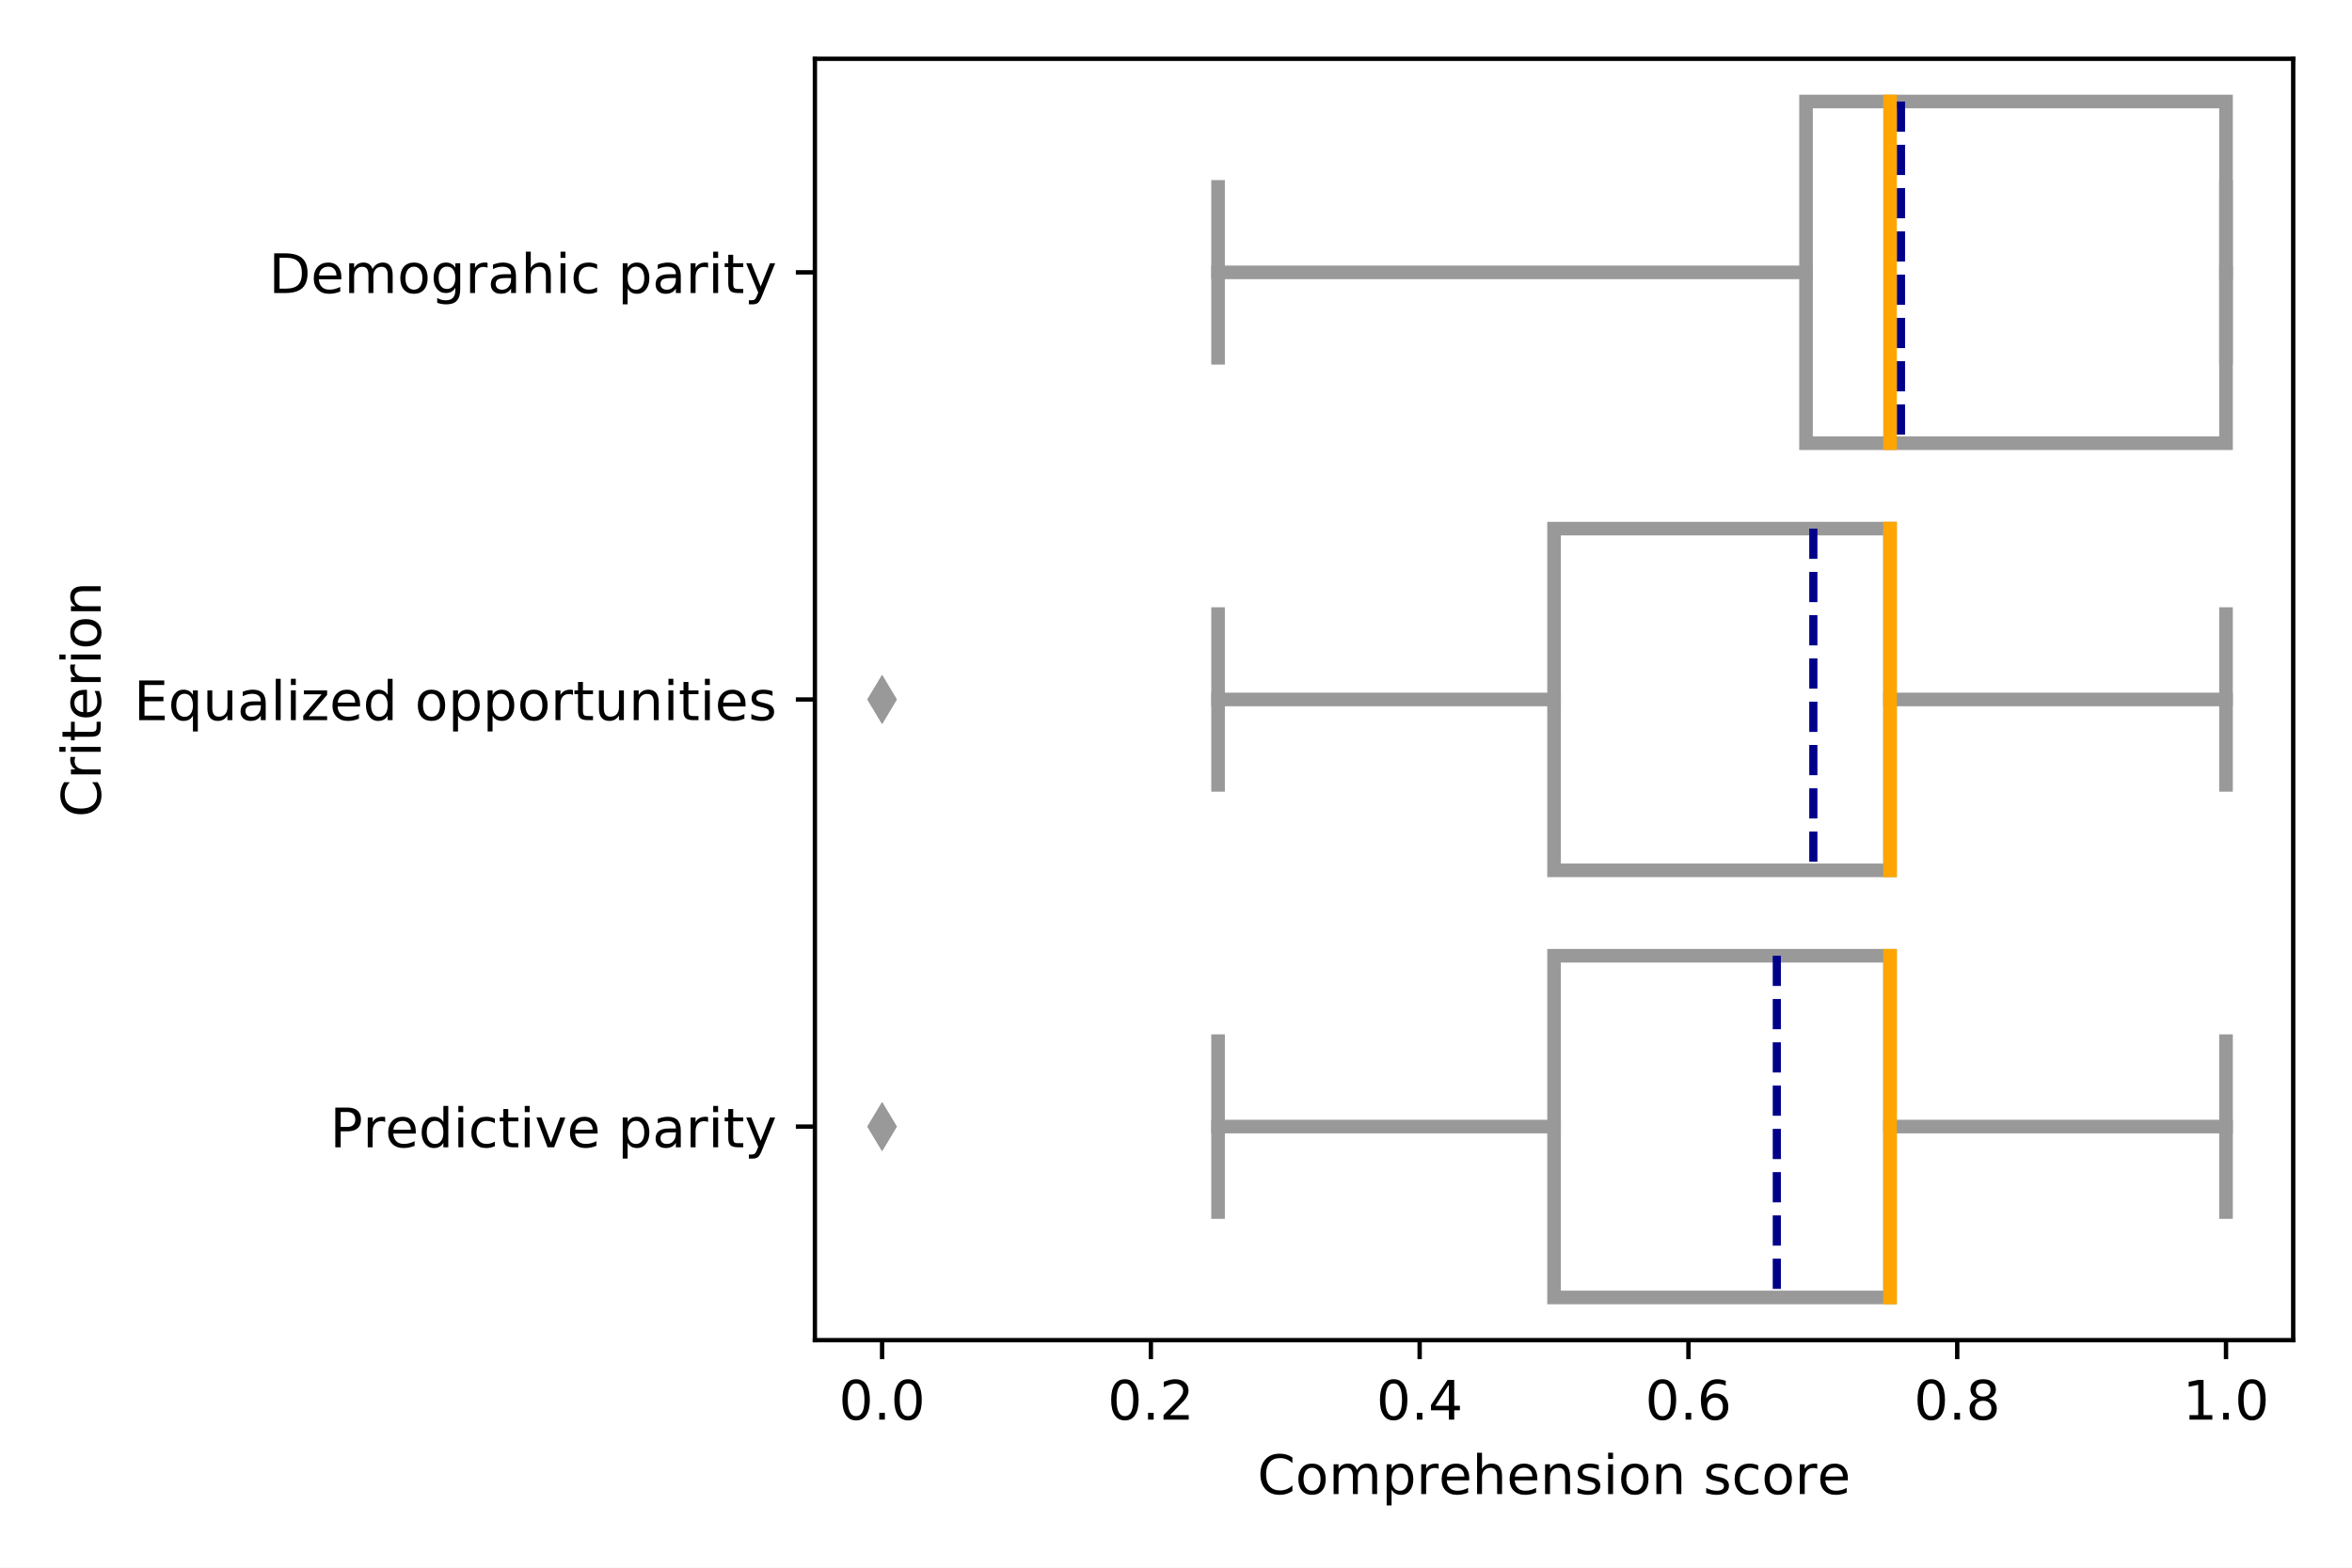
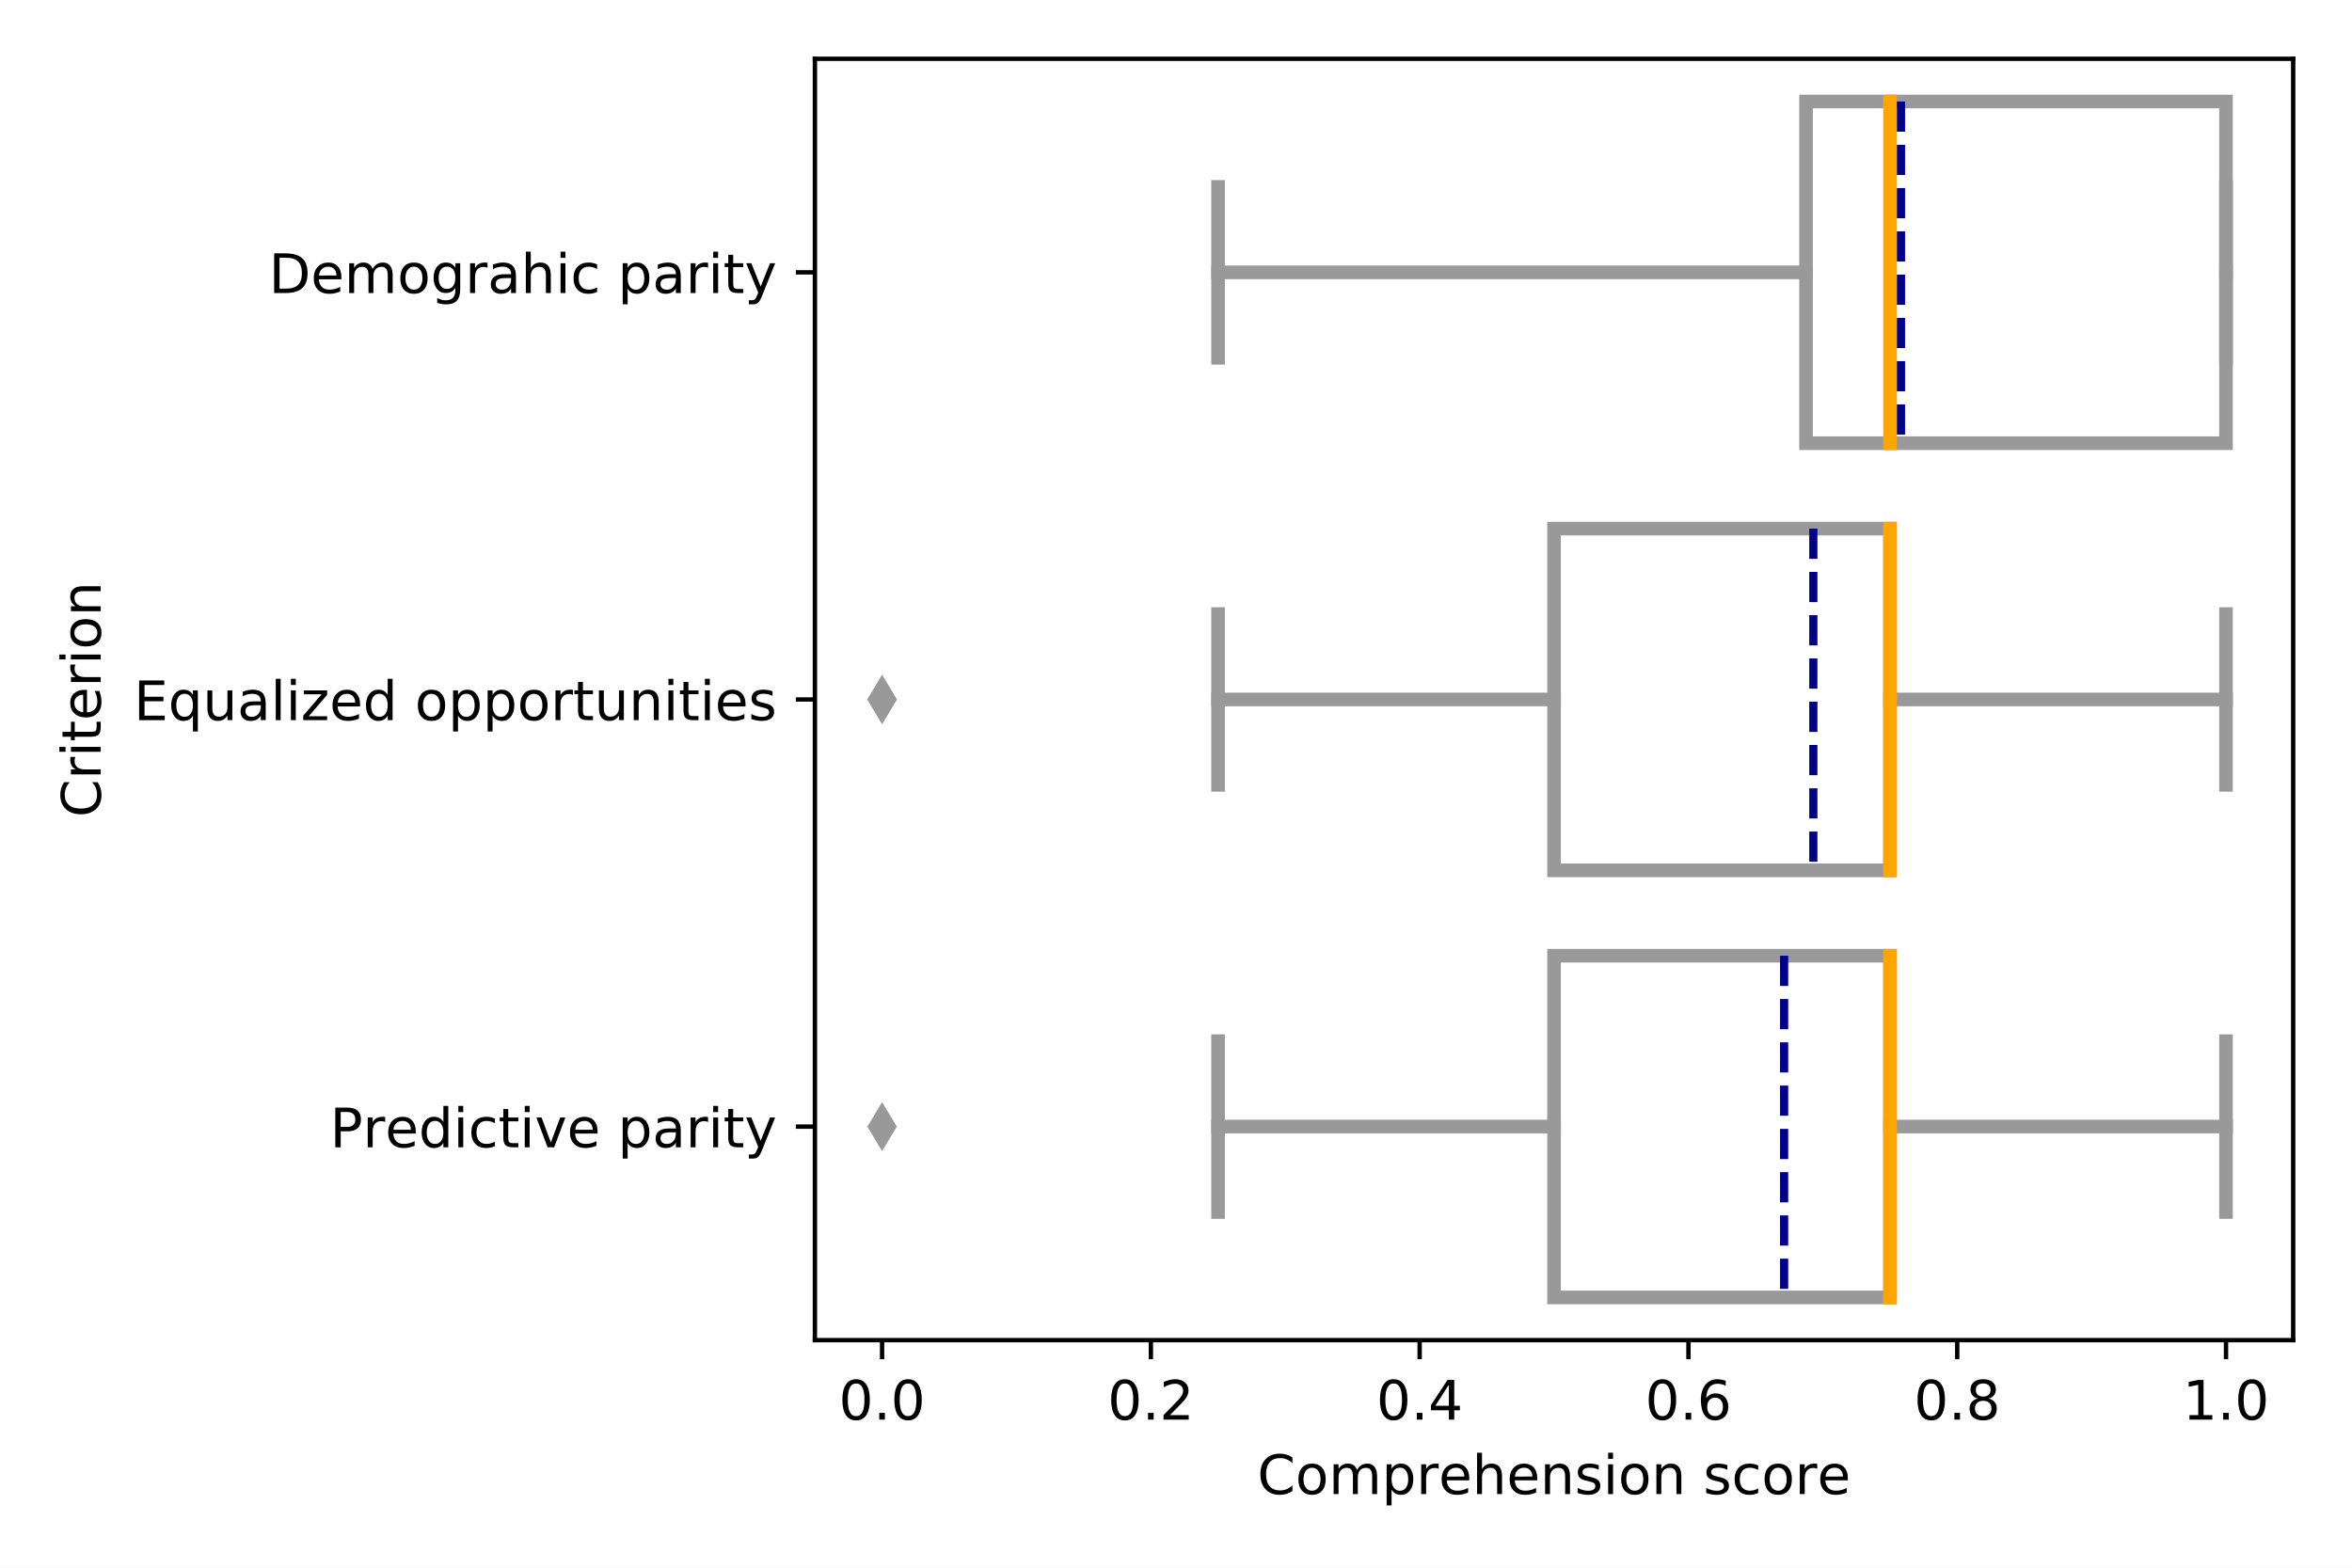
<svg xmlns="http://www.w3.org/2000/svg" xmlns:xlink="http://www.w3.org/1999/xlink" height="288pt" version="1.1" viewBox="0 0 432 288" width="432pt">
  <defs>
    <style type="text/css">
*{stroke-linecap:butt;stroke-linejoin:round;}
  </style>
  </defs>
  <g id="figure_1">
    <g id="patch_1">
      <path d="M 0 288  L 432 288  L 432 0  L 0 0  z " style="fill:#ffffff;" />
    </g>
    <g id="axes_1">
      <g id="patch_2">
        <path d="M 149.675 246.2  L 421.2 246.2  L 421.2 10.8  L 149.675 10.8  z " style="fill:#ffffff;" />
      </g>
      <g id="patch_3">
-         <path clip-path="url(#p108997ab11)" d="M 331.72 18.647  L 331.72 81.42  L 408.858 81.42  L 408.858 18.647  L 331.72 18.647  z " style="fill:#ffffff;stroke:#999999;stroke-linejoin:miter;stroke-width:2.5;" />
+         <path clip-path="url(#p9b11315508)" d="M 331.72 18.647  L 331.72 81.42  L 408.858 81.42  L 408.858 18.647  L 331.72 18.647  z " style="fill:#ffffff;stroke:#999999;stroke-linejoin:miter;stroke-width:2.5;" />
      </g>
      <g id="patch_4">
-         <path clip-path="url(#p108997ab11)" d="M 285.438 97.113  L 285.438 159.887  L 347.148 159.887  L 347.148 97.113  L 285.438 97.113  z " style="fill:#ffffff;stroke:#999999;stroke-linejoin:miter;stroke-width:2.5;" />
+         <path clip-path="url(#p9b11315508)" d="M 285.438 97.113  L 285.438 159.887  L 347.148 159.887  L 347.148 97.113  L 285.438 97.113  z " style="fill:#ffffff;stroke:#999999;stroke-linejoin:miter;stroke-width:2.5;" />
      </g>
      <g id="patch_5">
-         <path clip-path="url(#p108997ab11)" d="M 285.438 175.58  L 285.438 238.353  L 347.148 238.353  L 347.148 175.58  L 285.438 175.58  z " style="fill:#ffffff;stroke:#999999;stroke-linejoin:miter;stroke-width:2.5;" />
+         <path clip-path="url(#p9b11315508)" d="M 285.438 175.58  L 285.438 238.353  L 347.148 238.353  L 347.148 175.58  L 285.438 175.58  z " style="fill:#ffffff;stroke:#999999;stroke-linejoin:miter;stroke-width:2.5;" />
      </g>
      <g id="matplotlib.axis_1">
        <g id="xtick_1">
          <g id="line2d_1">
            <defs>
-               <path d="M 0 0  L 0 3.5  " id="m9a9628e599" style="stroke:#000000;stroke-width:0.8;" />
-             </defs>
-             <g>
-               <use style="stroke:#000000;stroke-width:0.8;" x="162.017" xlink:href="#m9a9628e599" y="246.2" />
+               <path d="M 0 0  L 0 3.5  " id="m486a709176" style="stroke:#000000;stroke-width:0.8;" />
+             </defs>
+             <g>
+               <use style="stroke:#000000;stroke-width:0.8;" x="162.017" xlink:href="#m486a709176" y="246.2" />
            </g>
          </g>
          <g id="text_1">
            <defs>
              <path d="M 31.781 66.406  Q 24.172 66.406 20.328 58.906  Q 16.5 51.422 16.5 36.375  Q 16.5 21.391 20.328 13.891  Q 24.172 6.391 31.781 6.391  Q 39.453 6.391 43.281 13.891  Q 47.125 21.391 47.125 36.375  Q 47.125 51.422 43.281 58.906  Q 39.453 66.406 31.781 66.406  z M 31.781 74.219  Q 44.047 74.219 50.516 64.516  Q 56.984 54.828 56.984 36.375  Q 56.984 17.969 50.516 8.266  Q 44.047 -1.422 31.781 -1.422  Q 19.531 -1.422 13.062 8.266  Q 6.594 17.969 6.594 36.375  Q 6.594 54.828 13.062 64.516  Q 19.531 74.219 31.781 74.219  z " id="DejaVuSans-48" />
              <path d="M 10.688 12.406  L 21 12.406  L 21 0  L 10.688 0  z " id="DejaVuSans-46" />
            </defs>
            <g transform="translate(154.0655 260.7984)scale(0.1 -0.1)">
              <use xlink:href="#DejaVuSans-48" />
              <use x="63.623" xlink:href="#DejaVuSans-46" />
              <use x="95.41" xlink:href="#DejaVuSans-48" />
            </g>
          </g>
        </g>
        <g id="xtick_2">
          <g id="line2d_2">
            <g>
-               <use style="stroke:#000000;stroke-width:0.8;" x="211.385" xlink:href="#m9a9628e599" y="246.2" />
+               <use style="stroke:#000000;stroke-width:0.8;" x="211.385" xlink:href="#m486a709176" y="246.2" />
            </g>
          </g>
          <g id="text_2">
            <defs>
              <path d="M 19.188 8.297  L 53.609 8.297  L 53.609 0  L 7.328 0  L 7.328 8.297  Q 12.938 14.109 22.625 23.891  Q 32.328 33.688 34.812 36.531  Q 39.547 41.844 41.422 45.531  Q 43.312 49.219 43.312 52.781  Q 43.312 58.594 39.234 62.25  Q 35.156 65.922 28.609 65.922  Q 23.969 65.922 18.812 64.312  Q 13.672 62.703 7.812 59.422  L 7.812 69.391  Q 13.766 71.781 18.938 73  Q 24.125 74.219 28.422 74.219  Q 39.75 74.219 46.484 68.547  Q 53.219 62.891 53.219 53.422  Q 53.219 48.922 51.531 44.891  Q 49.859 40.875 45.406 35.406  Q 44.188 33.984 37.641 27.219  Q 31.109 20.453 19.188 8.297  z " id="DejaVuSans-50" />
            </defs>
            <g transform="translate(203.4337 260.7984)scale(0.1 -0.1)">
              <use xlink:href="#DejaVuSans-48" />
              <use x="63.623" xlink:href="#DejaVuSans-46" />
              <use x="95.41" xlink:href="#DejaVuSans-50" />
            </g>
          </g>
        </g>
        <g id="xtick_3">
          <g id="line2d_3">
            <g>
-               <use style="stroke:#000000;stroke-width:0.8;" x="260.753" xlink:href="#m9a9628e599" y="246.2" />
+               <use style="stroke:#000000;stroke-width:0.8;" x="260.753" xlink:href="#m486a709176" y="246.2" />
            </g>
          </g>
          <g id="text_3">
            <defs>
              <path d="M 37.797 64.312  L 12.891 25.391  L 37.797 25.391  z M 35.203 72.906  L 47.609 72.906  L 47.609 25.391  L 58.016 25.391  L 58.016 17.188  L 47.609 17.188  L 47.609 0  L 37.797 0  L 37.797 17.188  L 4.891 17.188  L 4.891 26.703  z " id="DejaVuSans-52" />
            </defs>
            <g transform="translate(252.8018 260.7984)scale(0.1 -0.1)">
              <use xlink:href="#DejaVuSans-48" />
              <use x="63.623" xlink:href="#DejaVuSans-46" />
              <use x="95.41" xlink:href="#DejaVuSans-52" />
            </g>
          </g>
        </g>
        <g id="xtick_4">
          <g id="line2d_4">
            <g>
-               <use style="stroke:#000000;stroke-width:0.8;" x="310.122" xlink:href="#m9a9628e599" y="246.2" />
+               <use style="stroke:#000000;stroke-width:0.8;" x="310.122" xlink:href="#m486a709176" y="246.2" />
            </g>
          </g>
          <g id="text_4">
            <defs>
              <path d="M 33.016 40.375  Q 26.375 40.375 22.484 35.828  Q 18.609 31.297 18.609 23.391  Q 18.609 15.531 22.484 10.953  Q 26.375 6.391 33.016 6.391  Q 39.656 6.391 43.531 10.953  Q 47.406 15.531 47.406 23.391  Q 47.406 31.297 43.531 35.828  Q 39.656 40.375 33.016 40.375  z M 52.594 71.297  L 52.594 62.312  Q 48.875 64.062 45.094 64.984  Q 41.312 65.922 37.594 65.922  Q 27.828 65.922 22.672 59.328  Q 17.531 52.734 16.797 39.406  Q 19.672 43.656 24.016 45.922  Q 28.375 48.188 33.594 48.188  Q 44.578 48.188 50.953 41.516  Q 57.328 34.859 57.328 23.391  Q 57.328 12.156 50.688 5.359  Q 44.047 -1.422 33.016 -1.422  Q 20.359 -1.422 13.672 8.266  Q 6.984 17.969 6.984 36.375  Q 6.984 53.656 15.188 63.938  Q 23.391 74.219 37.203 74.219  Q 40.922 74.219 44.703 73.484  Q 48.484 72.75 52.594 71.297  z " id="DejaVuSans-54" />
            </defs>
            <g transform="translate(302.17 260.7984)scale(0.1 -0.1)">
              <use xlink:href="#DejaVuSans-48" />
              <use x="63.623" xlink:href="#DejaVuSans-46" />
              <use x="95.41" xlink:href="#DejaVuSans-54" />
            </g>
          </g>
        </g>
        <g id="xtick_5">
          <g id="line2d_5">
            <g>
-               <use style="stroke:#000000;stroke-width:0.8;" x="359.49" xlink:href="#m9a9628e599" y="246.2" />
+               <use style="stroke:#000000;stroke-width:0.8;" x="359.49" xlink:href="#m486a709176" y="246.2" />
            </g>
          </g>
          <g id="text_5">
            <defs>
              <path d="M 31.781 34.625  Q 24.75 34.625 20.719 30.859  Q 16.703 27.094 16.703 20.516  Q 16.703 13.922 20.719 10.156  Q 24.75 6.391 31.781 6.391  Q 38.812 6.391 42.859 10.172  Q 46.922 13.969 46.922 20.516  Q 46.922 27.094 42.891 30.859  Q 38.875 34.625 31.781 34.625  z M 21.922 38.812  Q 15.578 40.375 12.031 44.719  Q 8.5 49.078 8.5 55.328  Q 8.5 64.062 14.719 69.141  Q 20.953 74.219 31.781 74.219  Q 42.672 74.219 48.875 69.141  Q 55.078 64.062 55.078 55.328  Q 55.078 49.078 51.531 44.719  Q 48 40.375 41.703 38.812  Q 48.828 37.156 52.797 32.312  Q 56.781 27.484 56.781 20.516  Q 56.781 9.906 50.312 4.234  Q 43.844 -1.422 31.781 -1.422  Q 19.734 -1.422 13.25 4.234  Q 6.781 9.906 6.781 20.516  Q 6.781 27.484 10.781 32.312  Q 14.797 37.156 21.922 38.812  z M 18.312 54.391  Q 18.312 48.734 21.844 45.562  Q 25.391 42.391 31.781 42.391  Q 38.141 42.391 41.719 45.562  Q 45.312 48.734 45.312 54.391  Q 45.312 60.062 41.719 63.234  Q 38.141 66.406 31.781 66.406  Q 25.391 66.406 21.844 63.234  Q 18.312 60.062 18.312 54.391  z " id="DejaVuSans-56" />
            </defs>
            <g transform="translate(351.5382 260.7984)scale(0.1 -0.1)">
              <use xlink:href="#DejaVuSans-48" />
              <use x="63.623" xlink:href="#DejaVuSans-46" />
              <use x="95.41" xlink:href="#DejaVuSans-56" />
            </g>
          </g>
        </g>
        <g id="xtick_6">
          <g id="line2d_6">
            <g>
-               <use style="stroke:#000000;stroke-width:0.8;" x="408.858" xlink:href="#m9a9628e599" y="246.2" />
+               <use style="stroke:#000000;stroke-width:0.8;" x="408.858" xlink:href="#m486a709176" y="246.2" />
            </g>
          </g>
          <g id="text_6">
            <defs>
              <path d="M 12.406 8.297  L 28.516 8.297  L 28.516 63.922  L 10.984 60.406  L 10.984 69.391  L 28.422 72.906  L 38.281 72.906  L 38.281 8.297  L 54.391 8.297  L 54.391 0  L 12.406 0  z " id="DejaVuSans-49" />
            </defs>
            <g transform="translate(400.9064 260.7984)scale(0.1 -0.1)">
              <use xlink:href="#DejaVuSans-49" />
              <use x="63.623" xlink:href="#DejaVuSans-46" />
              <use x="95.41" xlink:href="#DejaVuSans-48" />
            </g>
          </g>
        </g>
        <g id="text_7">
          <defs>
            <path d="M 64.406 67.281  L 64.406 56.891  Q 59.422 61.531 53.781 63.812  Q 48.141 66.109 41.797 66.109  Q 29.297 66.109 22.656 58.469  Q 16.016 50.828 16.016 36.375  Q 16.016 21.969 22.656 14.328  Q 29.297 6.688 41.797 6.688  Q 48.141 6.688 53.781 8.984  Q 59.422 11.281 64.406 15.922  L 64.406 5.609  Q 59.234 2.094 53.438 0.328  Q 47.656 -1.422 41.219 -1.422  Q 24.656 -1.422 15.125 8.703  Q 5.609 18.844 5.609 36.375  Q 5.609 53.953 15.125 64.078  Q 24.656 74.219 41.219 74.219  Q 47.75 74.219 53.531 72.484  Q 59.328 70.75 64.406 67.281  z " id="DejaVuSans-67" />
            <path d="M 30.609 48.391  Q 23.391 48.391 19.188 42.75  Q 14.984 37.109 14.984 27.297  Q 14.984 17.484 19.156 11.844  Q 23.344 6.203 30.609 6.203  Q 37.797 6.203 41.984 11.859  Q 46.188 17.531 46.188 27.297  Q 46.188 37.016 41.984 42.703  Q 37.797 48.391 30.609 48.391  z M 30.609 56  Q 42.328 56 49.016 48.375  Q 55.719 40.766 55.719 27.297  Q 55.719 13.875 49.016 6.219  Q 42.328 -1.422 30.609 -1.422  Q 18.844 -1.422 12.172 6.219  Q 5.516 13.875 5.516 27.297  Q 5.516 40.766 12.172 48.375  Q 18.844 56 30.609 56  z " id="DejaVuSans-111" />
            <path d="M 52 44.188  Q 55.375 50.25 60.062 53.125  Q 64.75 56 71.094 56  Q 79.641 56 84.281 50.016  Q 88.922 44.047 88.922 33.016  L 88.922 0  L 79.891 0  L 79.891 32.719  Q 79.891 40.578 77.094 44.375  Q 74.312 48.188 68.609 48.188  Q 61.625 48.188 57.562 43.547  Q 53.516 38.922 53.516 30.906  L 53.516 0  L 44.484 0  L 44.484 32.719  Q 44.484 40.625 41.703 44.406  Q 38.922 48.188 33.109 48.188  Q 26.219 48.188 22.156 43.531  Q 18.109 38.875 18.109 30.906  L 18.109 0  L 9.078 0  L 9.078 54.688  L 18.109 54.688  L 18.109 46.188  Q 21.188 51.219 25.484 53.609  Q 29.781 56 35.688 56  Q 41.656 56 45.828 52.969  Q 50 49.953 52 44.188  z " id="DejaVuSans-109" />
            <path d="M 18.109 8.203  L 18.109 -20.797  L 9.078 -20.797  L 9.078 54.688  L 18.109 54.688  L 18.109 46.391  Q 20.953 51.266 25.266 53.625  Q 29.594 56 35.594 56  Q 45.562 56 51.781 48.094  Q 58.016 40.188 58.016 27.297  Q 58.016 14.406 51.781 6.484  Q 45.562 -1.422 35.594 -1.422  Q 29.594 -1.422 25.266 0.953  Q 20.953 3.328 18.109 8.203  z M 48.688 27.297  Q 48.688 37.203 44.609 42.844  Q 40.531 48.484 33.406 48.484  Q 26.266 48.484 22.188 42.844  Q 18.109 37.203 18.109 27.297  Q 18.109 17.391 22.188 11.75  Q 26.266 6.109 33.406 6.109  Q 40.531 6.109 44.609 11.75  Q 48.688 17.391 48.688 27.297  z " id="DejaVuSans-112" />
            <path d="M 41.109 46.297  Q 39.594 47.172 37.812 47.578  Q 36.031 48 33.891 48  Q 26.266 48 22.188 43.047  Q 18.109 38.094 18.109 28.812  L 18.109 0  L 9.078 0  L 9.078 54.688  L 18.109 54.688  L 18.109 46.188  Q 20.953 51.172 25.484 53.578  Q 30.031 56 36.531 56  Q 37.453 56 38.578 55.875  Q 39.703 55.766 41.062 55.516  z " id="DejaVuSans-114" />
            <path d="M 56.203 29.594  L 56.203 25.203  L 14.891 25.203  Q 15.484 15.922 20.484 11.062  Q 25.484 6.203 34.422 6.203  Q 39.594 6.203 44.453 7.469  Q 49.312 8.734 54.109 11.281  L 54.109 2.781  Q 49.266 0.734 44.188 -0.344  Q 39.109 -1.422 33.891 -1.422  Q 20.797 -1.422 13.156 6.188  Q 5.516 13.812 5.516 26.812  Q 5.516 40.234 12.766 48.109  Q 20.016 56 32.328 56  Q 43.359 56 49.781 48.891  Q 56.203 41.797 56.203 29.594  z M 47.219 32.234  Q 47.125 39.594 43.094 43.984  Q 39.062 48.391 32.422 48.391  Q 24.906 48.391 20.391 44.141  Q 15.875 39.891 15.188 32.172  z " id="DejaVuSans-101" />
            <path d="M 54.891 33.016  L 54.891 0  L 45.906 0  L 45.906 32.719  Q 45.906 40.484 42.875 44.328  Q 39.844 48.188 33.797 48.188  Q 26.516 48.188 22.312 43.547  Q 18.109 38.922 18.109 30.906  L 18.109 0  L 9.078 0  L 9.078 75.984  L 18.109 75.984  L 18.109 46.188  Q 21.344 51.125 25.703 53.562  Q 30.078 56 35.797 56  Q 45.219 56 50.047 50.172  Q 54.891 44.344 54.891 33.016  z " id="DejaVuSans-104" />
            <path d="M 54.891 33.016  L 54.891 0  L 45.906 0  L 45.906 32.719  Q 45.906 40.484 42.875 44.328  Q 39.844 48.188 33.797 48.188  Q 26.516 48.188 22.312 43.547  Q 18.109 38.922 18.109 30.906  L 18.109 0  L 9.078 0  L 9.078 54.688  L 18.109 54.688  L 18.109 46.188  Q 21.344 51.125 25.703 53.562  Q 30.078 56 35.797 56  Q 45.219 56 50.047 50.172  Q 54.891 44.344 54.891 33.016  z " id="DejaVuSans-110" />
            <path d="M 44.281 53.078  L 44.281 44.578  Q 40.484 46.531 36.375 47.5  Q 32.281 48.484 27.875 48.484  Q 21.188 48.484 17.844 46.438  Q 14.5 44.391 14.5 40.281  Q 14.5 37.156 16.891 35.375  Q 19.281 33.594 26.516 31.984  L 29.594 31.297  Q 39.156 29.25 43.188 25.516  Q 47.219 21.781 47.219 15.094  Q 47.219 7.469 41.188 3.016  Q 35.156 -1.422 24.609 -1.422  Q 20.219 -1.422 15.453 -0.562  Q 10.688 0.297 5.422 2  L 5.422 11.281  Q 10.406 8.688 15.234 7.391  Q 20.062 6.109 24.812 6.109  Q 31.156 6.109 34.562 8.281  Q 37.984 10.453 37.984 14.406  Q 37.984 18.062 35.516 20.016  Q 33.062 21.969 24.703 23.781  L 21.578 24.516  Q 13.234 26.266 9.516 29.906  Q 5.812 33.547 5.812 39.891  Q 5.812 47.609 11.281 51.797  Q 16.75 56 26.812 56  Q 31.781 56 36.172 55.266  Q 40.578 54.547 44.281 53.078  z " id="DejaVuSans-115" />
            <path d="M 9.422 54.688  L 18.406 54.688  L 18.406 0  L 9.422 0  z M 9.422 75.984  L 18.406 75.984  L 18.406 64.594  L 9.422 64.594  z " id="DejaVuSans-105" />
            <path id="DejaVuSans-32" />
            <path d="M 48.781 52.594  L 48.781 44.188  Q 44.969 46.297 41.141 47.344  Q 37.312 48.391 33.406 48.391  Q 24.656 48.391 19.812 42.844  Q 14.984 37.312 14.984 27.297  Q 14.984 17.281 19.812 11.734  Q 24.656 6.203 33.406 6.203  Q 37.312 6.203 41.141 7.25  Q 44.969 8.297 48.781 10.406  L 48.781 2.094  Q 45.016 0.344 40.984 -0.531  Q 36.969 -1.422 32.422 -1.422  Q 20.062 -1.422 12.781 6.344  Q 5.516 14.109 5.516 27.297  Q 5.516 40.672 12.859 48.328  Q 20.219 56 33.016 56  Q 37.156 56 41.109 55.141  Q 45.062 54.297 48.781 52.594  z " id="DejaVuSans-99" />
          </defs>
          <g transform="translate(230.943 274.4766)scale(0.1 -0.1)">
            <use xlink:href="#DejaVuSans-67" />
            <use x="69.824" xlink:href="#DejaVuSans-111" />
            <use x="131.006" xlink:href="#DejaVuSans-109" />
            <use x="228.418" xlink:href="#DejaVuSans-112" />
            <use x="291.895" xlink:href="#DejaVuSans-114" />
            <use x="332.977" xlink:href="#DejaVuSans-101" />
            <use x="394.5" xlink:href="#DejaVuSans-104" />
            <use x="457.879" xlink:href="#DejaVuSans-101" />
            <use x="519.402" xlink:href="#DejaVuSans-110" />
            <use x="582.781" xlink:href="#DejaVuSans-115" />
            <use x="634.881" xlink:href="#DejaVuSans-105" />
            <use x="662.664" xlink:href="#DejaVuSans-111" />
            <use x="723.846" xlink:href="#DejaVuSans-110" />
            <use x="787.225" xlink:href="#DejaVuSans-32" />
            <use x="819.012" xlink:href="#DejaVuSans-115" />
            <use x="871.111" xlink:href="#DejaVuSans-99" />
            <use x="926.092" xlink:href="#DejaVuSans-111" />
            <use x="987.273" xlink:href="#DejaVuSans-114" />
            <use x="1028.355" xlink:href="#DejaVuSans-101" />
          </g>
        </g>
      </g>
      <g id="matplotlib.axis_2">
        <g id="ytick_1">
          <g id="line2d_7">
            <defs>
-               <path d="M 0 0  L -3.5 0  " id="m5e0064078a" style="stroke:#000000;stroke-width:0.8;" />
-             </defs>
-             <g>
-               <use style="stroke:#000000;stroke-width:0.8;" x="149.675" xlink:href="#m5e0064078a" y="50.033" />
+               <path d="M 0 0  L -3.5 0  " id="m79ff629e18" style="stroke:#000000;stroke-width:0.8;" />
+             </defs>
+             <g>
+               <use style="stroke:#000000;stroke-width:0.8;" x="149.675" xlink:href="#m79ff629e18" y="50.033" />
            </g>
          </g>
          <g id="text_8">
            <defs>
              <path d="M 19.672 64.797  L 19.672 8.109  L 31.594 8.109  Q 46.688 8.109 53.688 14.938  Q 60.688 21.781 60.688 36.531  Q 60.688 51.172 53.688 57.984  Q 46.688 64.797 31.594 64.797  z M 9.812 72.906  L 30.078 72.906  Q 51.266 72.906 61.172 64.094  Q 71.094 55.281 71.094 36.531  Q 71.094 17.672 61.125 8.828  Q 51.172 0 30.078 0  L 9.812 0  z " id="DejaVuSans-68" />
              <path d="M 45.406 27.984  Q 45.406 37.75 41.375 43.109  Q 37.359 48.484 30.078 48.484  Q 22.859 48.484 18.828 43.109  Q 14.797 37.75 14.797 27.984  Q 14.797 18.266 18.828 12.891  Q 22.859 7.516 30.078 7.516  Q 37.359 7.516 41.375 12.891  Q 45.406 18.266 45.406 27.984  z M 54.391 6.781  Q 54.391 -7.172 48.188 -13.984  Q 42 -20.797 29.203 -20.797  Q 24.469 -20.797 20.266 -20.094  Q 16.062 -19.391 12.109 -17.922  L 12.109 -9.188  Q 16.062 -11.328 19.922 -12.344  Q 23.781 -13.375 27.781 -13.375  Q 36.625 -13.375 41.016 -8.766  Q 45.406 -4.156 45.406 5.172  L 45.406 9.625  Q 42.625 4.781 38.281 2.391  Q 33.938 0 27.875 0  Q 17.828 0 11.672 7.656  Q 5.516 15.328 5.516 27.984  Q 5.516 40.672 11.672 48.328  Q 17.828 56 27.875 56  Q 33.938 56 38.281 53.609  Q 42.625 51.219 45.406 46.391  L 45.406 54.688  L 54.391 54.688  z " id="DejaVuSans-103" />
              <path d="M 34.281 27.484  Q 23.391 27.484 19.188 25  Q 14.984 22.516 14.984 16.5  Q 14.984 11.719 18.141 8.906  Q 21.297 6.109 26.703 6.109  Q 34.188 6.109 38.703 11.406  Q 43.219 16.703 43.219 25.484  L 43.219 27.484  z M 52.203 31.203  L 52.203 0  L 43.219 0  L 43.219 8.297  Q 40.141 3.328 35.547 0.953  Q 30.953 -1.422 24.312 -1.422  Q 15.922 -1.422 10.953 3.297  Q 6 8.016 6 15.922  Q 6 25.141 12.172 29.828  Q 18.359 34.516 30.609 34.516  L 43.219 34.516  L 43.219 35.406  Q 43.219 41.609 39.141 45  Q 35.062 48.391 27.688 48.391  Q 23 48.391 18.547 47.266  Q 14.109 46.141 10.016 43.891  L 10.016 52.203  Q 14.938 54.109 19.578 55.047  Q 24.219 56 28.609 56  Q 40.484 56 46.344 49.844  Q 52.203 43.703 52.203 31.203  z " id="DejaVuSans-97" />
              <path d="M 18.312 70.219  L 18.312 54.688  L 36.812 54.688  L 36.812 47.703  L 18.312 47.703  L 18.312 18.016  Q 18.312 11.328 20.141 9.422  Q 21.969 7.516 27.594 7.516  L 36.812 7.516  L 36.812 0  L 27.594 0  Q 17.188 0 13.234 3.875  Q 9.281 7.766 9.281 18.016  L 9.281 47.703  L 2.688 47.703  L 2.688 54.688  L 9.281 54.688  L 9.281 70.219  z " id="DejaVuSans-116" />
              <path d="M 32.172 -5.078  Q 28.375 -14.844 24.75 -17.812  Q 21.141 -20.797 15.094 -20.797  L 7.906 -20.797  L 7.906 -13.281  L 13.188 -13.281  Q 16.891 -13.281 18.938 -11.516  Q 21 -9.766 23.484 -3.219  L 25.094 0.875  L 2.984 54.688  L 12.5 54.688  L 29.594 11.922  L 46.688 54.688  L 56.203 54.688  z " id="DejaVuSans-121" />
            </defs>
            <g transform="translate(49.37812 53.83255)scale(0.1 -0.1)">
              <use xlink:href="#DejaVuSans-68" />
              <use x="77.002" xlink:href="#DejaVuSans-101" />
              <use x="138.525" xlink:href="#DejaVuSans-109" />
              <use x="235.938" xlink:href="#DejaVuSans-111" />
              <use x="297.119" xlink:href="#DejaVuSans-103" />
              <use x="360.596" xlink:href="#DejaVuSans-114" />
              <use x="401.709" xlink:href="#DejaVuSans-97" />
              <use x="462.988" xlink:href="#DejaVuSans-104" />
              <use x="526.367" xlink:href="#DejaVuSans-105" />
              <use x="554.15" xlink:href="#DejaVuSans-99" />
              <use x="609.131" xlink:href="#DejaVuSans-32" />
              <use x="640.918" xlink:href="#DejaVuSans-112" />
              <use x="704.395" xlink:href="#DejaVuSans-97" />
              <use x="765.674" xlink:href="#DejaVuSans-114" />
              <use x="806.787" xlink:href="#DejaVuSans-105" />
              <use x="834.57" xlink:href="#DejaVuSans-116" />
              <use x="873.779" xlink:href="#DejaVuSans-121" />
            </g>
          </g>
        </g>
        <g id="ytick_2">
          <g id="line2d_8">
            <g>
-               <use style="stroke:#000000;stroke-width:0.8;" x="149.675" xlink:href="#m5e0064078a" y="128.5" />
+               <use style="stroke:#000000;stroke-width:0.8;" x="149.675" xlink:href="#m79ff629e18" y="128.5" />
            </g>
          </g>
          <g id="text_9">
            <defs>
              <path d="M 9.812 72.906  L 55.906 72.906  L 55.906 64.594  L 19.672 64.594  L 19.672 43.016  L 54.391 43.016  L 54.391 34.719  L 19.672 34.719  L 19.672 8.297  L 56.781 8.297  L 56.781 0  L 9.812 0  z " id="DejaVuSans-69" />
              <path d="M 14.797 27.297  Q 14.797 17.391 18.875 11.75  Q 22.953 6.109 30.078 6.109  Q 37.203 6.109 41.297 11.75  Q 45.406 17.391 45.406 27.297  Q 45.406 37.203 41.297 42.844  Q 37.203 48.484 30.078 48.484  Q 22.953 48.484 18.875 42.844  Q 14.797 37.203 14.797 27.297  z M 45.406 8.203  Q 42.578 3.328 38.25 0.953  Q 33.938 -1.422 27.875 -1.422  Q 17.969 -1.422 11.734 6.484  Q 5.516 14.406 5.516 27.297  Q 5.516 40.188 11.734 48.094  Q 17.969 56 27.875 56  Q 33.938 56 38.25 53.625  Q 42.578 51.266 45.406 46.391  L 45.406 54.688  L 54.391 54.688  L 54.391 -20.797  L 45.406 -20.797  z " id="DejaVuSans-113" />
              <path d="M 8.5 21.578  L 8.5 54.688  L 17.484 54.688  L 17.484 21.922  Q 17.484 14.156 20.5 10.266  Q 23.531 6.391 29.594 6.391  Q 36.859 6.391 41.078 11.031  Q 45.312 15.672 45.312 23.688  L 45.312 54.688  L 54.297 54.688  L 54.297 0  L 45.312 0  L 45.312 8.406  Q 42.047 3.422 37.719 1  Q 33.406 -1.422 27.688 -1.422  Q 18.266 -1.422 13.375 4.438  Q 8.5 10.297 8.5 21.578  z M 31.109 56  z " id="DejaVuSans-117" />
              <path d="M 9.422 75.984  L 18.406 75.984  L 18.406 0  L 9.422 0  z " id="DejaVuSans-108" />
              <path d="M 5.516 54.688  L 48.188 54.688  L 48.188 46.484  L 14.406 7.172  L 48.188 7.172  L 48.188 0  L 4.297 0  L 4.297 8.203  L 38.094 47.516  L 5.516 47.516  z " id="DejaVuSans-122" />
              <path d="M 45.406 46.391  L 45.406 75.984  L 54.391 75.984  L 54.391 0  L 45.406 0  L 45.406 8.203  Q 42.578 3.328 38.25 0.953  Q 33.938 -1.422 27.875 -1.422  Q 17.969 -1.422 11.734 6.484  Q 5.516 14.406 5.516 27.297  Q 5.516 40.188 11.734 48.094  Q 17.969 56 27.875 56  Q 33.938 56 38.25 53.625  Q 42.578 51.266 45.406 46.391  z M 14.797 27.297  Q 14.797 17.391 18.875 11.75  Q 22.953 6.109 30.078 6.109  Q 37.203 6.109 41.297 11.75  Q 45.406 17.391 45.406 27.297  Q 45.406 37.203 41.297 42.844  Q 37.203 48.484 30.078 48.484  Q 22.953 48.484 18.875 42.844  Q 14.797 37.203 14.797 27.297  z " id="DejaVuSans-100" />
            </defs>
            <g transform="translate(24.57812 132.2992)scale(0.1 -0.1)">
              <use xlink:href="#DejaVuSans-69" />
              <use x="63.184" xlink:href="#DejaVuSans-113" />
              <use x="126.66" xlink:href="#DejaVuSans-117" />
              <use x="190.039" xlink:href="#DejaVuSans-97" />
              <use x="251.318" xlink:href="#DejaVuSans-108" />
              <use x="279.102" xlink:href="#DejaVuSans-105" />
              <use x="306.885" xlink:href="#DejaVuSans-122" />
              <use x="359.375" xlink:href="#DejaVuSans-101" />
              <use x="420.898" xlink:href="#DejaVuSans-100" />
              <use x="484.375" xlink:href="#DejaVuSans-32" />
              <use x="516.162" xlink:href="#DejaVuSans-111" />
              <use x="577.344" xlink:href="#DejaVuSans-112" />
              <use x="640.82" xlink:href="#DejaVuSans-112" />
              <use x="704.297" xlink:href="#DejaVuSans-111" />
              <use x="765.479" xlink:href="#DejaVuSans-114" />
              <use x="806.592" xlink:href="#DejaVuSans-116" />
              <use x="845.801" xlink:href="#DejaVuSans-117" />
              <use x="909.18" xlink:href="#DejaVuSans-110" />
              <use x="972.559" xlink:href="#DejaVuSans-105" />
              <use x="1000.342" xlink:href="#DejaVuSans-116" />
              <use x="1039.551" xlink:href="#DejaVuSans-105" />
              <use x="1067.334" xlink:href="#DejaVuSans-101" />
              <use x="1128.857" xlink:href="#DejaVuSans-115" />
            </g>
          </g>
        </g>
        <g id="ytick_3">
          <g id="line2d_9">
            <g>
-               <use style="stroke:#000000;stroke-width:0.8;" x="149.675" xlink:href="#m5e0064078a" y="206.967" />
+               <use style="stroke:#000000;stroke-width:0.8;" x="149.675" xlink:href="#m79ff629e18" y="206.967" />
            </g>
          </g>
          <g id="text_10">
            <defs>
              <path d="M 19.672 64.797  L 19.672 37.406  L 32.078 37.406  Q 38.969 37.406 42.719 40.969  Q 46.484 44.531 46.484 51.125  Q 46.484 57.672 42.719 61.234  Q 38.969 64.797 32.078 64.797  z M 9.812 72.906  L 32.078 72.906  Q 44.344 72.906 50.609 67.359  Q 56.891 61.812 56.891 51.125  Q 56.891 40.328 50.609 34.812  Q 44.344 29.297 32.078 29.297  L 19.672 29.297  L 19.672 0  L 9.812 0  z " id="DejaVuSans-80" />
              <path d="M 2.984 54.688  L 12.5 54.688  L 29.594 8.797  L 46.688 54.688  L 56.203 54.688  L 35.688 0  L 23.484 0  z " id="DejaVuSans-118" />
            </defs>
            <g transform="translate(60.60781 210.7659)scale(0.1 -0.1)">
              <use xlink:href="#DejaVuSans-80" />
              <use x="60.287" xlink:href="#DejaVuSans-114" />
              <use x="101.369" xlink:href="#DejaVuSans-101" />
              <use x="162.893" xlink:href="#DejaVuSans-100" />
              <use x="226.369" xlink:href="#DejaVuSans-105" />
              <use x="254.152" xlink:href="#DejaVuSans-99" />
              <use x="309.133" xlink:href="#DejaVuSans-116" />
              <use x="348.342" xlink:href="#DejaVuSans-105" />
              <use x="376.125" xlink:href="#DejaVuSans-118" />
              <use x="435.305" xlink:href="#DejaVuSans-101" />
              <use x="496.828" xlink:href="#DejaVuSans-32" />
              <use x="528.615" xlink:href="#DejaVuSans-112" />
              <use x="592.092" xlink:href="#DejaVuSans-97" />
              <use x="653.371" xlink:href="#DejaVuSans-114" />
              <use x="694.484" xlink:href="#DejaVuSans-105" />
              <use x="722.268" xlink:href="#DejaVuSans-116" />
              <use x="761.477" xlink:href="#DejaVuSans-121" />
            </g>
          </g>
        </g>
        <g id="text_11">
          <g transform="translate(18.49844 150.1453)rotate(-90)scale(0.1 -0.1)">
            <use xlink:href="#DejaVuSans-67" />
            <use x="69.824" xlink:href="#DejaVuSans-114" />
            <use x="110.938" xlink:href="#DejaVuSans-105" />
            <use x="138.721" xlink:href="#DejaVuSans-116" />
            <use x="177.93" xlink:href="#DejaVuSans-101" />
            <use x="239.453" xlink:href="#DejaVuSans-114" />
            <use x="280.566" xlink:href="#DejaVuSans-105" />
            <use x="308.35" xlink:href="#DejaVuSans-111" />
            <use x="369.531" xlink:href="#DejaVuSans-110" />
          </g>
        </g>
      </g>
      <g id="line2d_10">
-         <path clip-path="url(#p108997ab11)" d="M 331.72 50.033  L 223.727 50.033  " style="fill:none;stroke:#999999;stroke-linecap:square;stroke-width:2.5;" />
+         <path clip-path="url(#p9b11315508)" d="M 331.72 50.033  L 223.727 50.033  " style="fill:none;stroke:#999999;stroke-linecap:square;stroke-width:2.5;" />
      </g>
      <g id="line2d_11">
-         <path clip-path="url(#p108997ab11)" d="M 408.858 50.033  L 408.858 50.033  " style="fill:none;stroke:#999999;stroke-linecap:square;stroke-width:2.5;" />
+         <path clip-path="url(#p9b11315508)" d="M 408.858 50.033  L 408.858 50.033  " style="fill:none;stroke:#999999;stroke-linecap:square;stroke-width:2.5;" />
      </g>
      <g id="line2d_12">
-         <path clip-path="url(#p108997ab11)" d="M 223.727 34.34  L 223.727 65.727  " style="fill:none;stroke:#999999;stroke-linecap:square;stroke-width:2.5;" />
+         <path clip-path="url(#p9b11315508)" d="M 223.727 34.34  L 223.727 65.727  " style="fill:none;stroke:#999999;stroke-linecap:square;stroke-width:2.5;" />
      </g>
      <g id="line2d_13">
-         <path clip-path="url(#p108997ab11)" d="M 408.858 34.34  L 408.858 65.727  " style="fill:none;stroke:#999999;stroke-linecap:square;stroke-width:2.5;" />
+         <path clip-path="url(#p9b11315508)" d="M 408.858 34.34  L 408.858 65.727  " style="fill:none;stroke:#999999;stroke-linecap:square;stroke-width:2.5;" />
      </g>
      <g id="line2d_14" />
      <g id="line2d_15">
-         <path clip-path="url(#p108997ab11)" d="M 285.438 128.5  L 223.727 128.5  " style="fill:none;stroke:#999999;stroke-linecap:square;stroke-width:2.5;" />
+         <path clip-path="url(#p9b11315508)" d="M 285.438 128.5  L 223.727 128.5  " style="fill:none;stroke:#999999;stroke-linecap:square;stroke-width:2.5;" />
      </g>
      <g id="line2d_16">
-         <path clip-path="url(#p108997ab11)" d="M 347.148 128.5  L 408.858 128.5  " style="fill:none;stroke:#999999;stroke-linecap:square;stroke-width:2.5;" />
+         <path clip-path="url(#p9b11315508)" d="M 347.148 128.5  L 408.858 128.5  " style="fill:none;stroke:#999999;stroke-linecap:square;stroke-width:2.5;" />
      </g>
      <g id="line2d_17">
-         <path clip-path="url(#p108997ab11)" d="M 223.727 112.807  L 223.727 144.193  " style="fill:none;stroke:#999999;stroke-linecap:square;stroke-width:2.5;" />
+         <path clip-path="url(#p9b11315508)" d="M 223.727 112.807  L 223.727 144.193  " style="fill:none;stroke:#999999;stroke-linecap:square;stroke-width:2.5;" />
      </g>
      <g id="line2d_18">
-         <path clip-path="url(#p108997ab11)" d="M 408.858 112.807  L 408.858 144.193  " style="fill:none;stroke:#999999;stroke-linecap:square;stroke-width:2.5;" />
+         <path clip-path="url(#p9b11315508)" d="M 408.858 112.807  L 408.858 144.193  " style="fill:none;stroke:#999999;stroke-linecap:square;stroke-width:2.5;" />
      </g>
      <g id="line2d_19">
        <defs>
-           <path d="M -0 3.536  L 2.121 0  L -0 -3.536  L -2.121 -0  z " id="m86c75c61b7" style="stroke:#999999;stroke-linejoin:miter;" />
+           <path d="M -0 3.536  L 2.121 0  L -0 -3.536  L -2.121 -0  z " id="m2cbb4d20f9" style="stroke:#999999;stroke-linejoin:miter;" />
        </defs>
-         <g clip-path="url(#p108997ab11)">
-           <use style="fill:#999999;stroke:#999999;stroke-linejoin:miter;" x="162.017" xlink:href="#m86c75c61b7" y="128.5" />
-           <use style="fill:#999999;stroke:#999999;stroke-linejoin:miter;" x="162.017" xlink:href="#m86c75c61b7" y="128.5" />
+         <g clip-path="url(#p9b11315508)">
+           <use style="fill:#999999;stroke:#999999;stroke-linejoin:miter;" x="162.017" xlink:href="#m2cbb4d20f9" y="128.5" />
+           <use style="fill:#999999;stroke:#999999;stroke-linejoin:miter;" x="162.017" xlink:href="#m2cbb4d20f9" y="128.5" />
        </g>
      </g>
      <g id="line2d_20">
-         <path clip-path="url(#p108997ab11)" d="M 285.438 206.967  L 223.727 206.967  " style="fill:none;stroke:#999999;stroke-linecap:square;stroke-width:2.5;" />
+         <path clip-path="url(#p9b11315508)" d="M 285.438 206.967  L 223.727 206.967  " style="fill:none;stroke:#999999;stroke-linecap:square;stroke-width:2.5;" />
      </g>
      <g id="line2d_21">
-         <path clip-path="url(#p108997ab11)" d="M 347.148 206.967  L 408.858 206.967  " style="fill:none;stroke:#999999;stroke-linecap:square;stroke-width:2.5;" />
+         <path clip-path="url(#p9b11315508)" d="M 347.148 206.967  L 408.858 206.967  " style="fill:none;stroke:#999999;stroke-linecap:square;stroke-width:2.5;" />
      </g>
      <g id="line2d_22">
-         <path clip-path="url(#p108997ab11)" d="M 223.727 191.273  L 223.727 222.66  " style="fill:none;stroke:#999999;stroke-linecap:square;stroke-width:2.5;" />
+         <path clip-path="url(#p9b11315508)" d="M 223.727 191.273  L 223.727 222.66  " style="fill:none;stroke:#999999;stroke-linecap:square;stroke-width:2.5;" />
      </g>
      <g id="line2d_23">
-         <path clip-path="url(#p108997ab11)" d="M 408.858 191.273  L 408.858 222.66  " style="fill:none;stroke:#999999;stroke-linecap:square;stroke-width:2.5;" />
+         <path clip-path="url(#p9b11315508)" d="M 408.858 191.273  L 408.858 222.66  " style="fill:none;stroke:#999999;stroke-linecap:square;stroke-width:2.5;" />
      </g>
      <g id="line2d_24">
-         <g clip-path="url(#p108997ab11)">
-           <use style="fill:#999999;stroke:#999999;stroke-linejoin:miter;" x="162.017" xlink:href="#m86c75c61b7" y="206.967" />
-           <use style="fill:#999999;stroke:#999999;stroke-linejoin:miter;" x="162.017" xlink:href="#m86c75c61b7" y="206.967" />
+         <g clip-path="url(#p9b11315508)">
+           <use style="fill:#999999;stroke:#999999;stroke-linejoin:miter;" x="162.017" xlink:href="#m2cbb4d20f9" y="206.967" />
        </g>
      </g>
      <g id="line2d_25">
-         <path clip-path="url(#p108997ab11)" d="M 347.148 18.647  L 347.148 81.42  " style="fill:none;stroke:#ffa500;stroke-linecap:square;stroke-width:2.5;" />
+         <path clip-path="url(#p9b11315508)" d="M 347.148 18.647  L 347.148 81.42  " style="fill:none;stroke:#ffa500;stroke-linecap:square;stroke-width:2.5;" />
      </g>
      <g id="line2d_26">
-         <path clip-path="url(#p108997ab11)" d="M 349.16 18.647  L 349.16 81.42  " style="fill:none;stroke:#00008b;stroke-dasharray:5.55,2.4;stroke-dashoffset:0;stroke-width:1.5;" />
+         <path clip-path="url(#p9b11315508)" d="M 349.16 18.647  L 349.16 81.42  " style="fill:none;stroke:#00008b;stroke-dasharray:5.55,2.4;stroke-dashoffset:0;stroke-width:1.5;" />
      </g>
      <g id="line2d_27">
-         <path clip-path="url(#p108997ab11)" d="M 347.148 97.113  L 347.148 159.887  " style="fill:none;stroke:#ffa500;stroke-linecap:square;stroke-width:2.5;" />
+         <path clip-path="url(#p9b11315508)" d="M 347.148 97.113  L 347.148 159.887  " style="fill:none;stroke:#ffa500;stroke-linecap:square;stroke-width:2.5;" />
      </g>
      <g id="line2d_28">
-         <path clip-path="url(#p108997ab11)" d="M 333.062 97.113  L 333.062 159.887  " style="fill:none;stroke:#00008b;stroke-dasharray:5.55,2.4;stroke-dashoffset:0;stroke-width:1.5;" />
+         <path clip-path="url(#p9b11315508)" d="M 333.062 97.113  L 333.062 159.887  " style="fill:none;stroke:#00008b;stroke-dasharray:5.55,2.4;stroke-dashoffset:0;stroke-width:1.5;" />
      </g>
      <g id="line2d_29">
-         <path clip-path="url(#p108997ab11)" d="M 347.148 175.58  L 347.148 238.353  " style="fill:none;stroke:#ffa500;stroke-linecap:square;stroke-width:2.5;" />
+         <path clip-path="url(#p9b11315508)" d="M 347.148 175.58  L 347.148 238.353  " style="fill:none;stroke:#ffa500;stroke-linecap:square;stroke-width:2.5;" />
      </g>
      <g id="line2d_30">
-         <path clip-path="url(#p108997ab11)" d="M 326.354 175.58  L 326.354 238.353  " style="fill:none;stroke:#00008b;stroke-dasharray:5.55,2.4;stroke-dashoffset:0;stroke-width:1.5;" />
+         <path clip-path="url(#p9b11315508)" d="M 327.696 175.58  L 327.696 238.353  " style="fill:none;stroke:#00008b;stroke-dasharray:5.55,2.4;stroke-dashoffset:0;stroke-width:1.5;" />
      </g>
      <g id="patch_6">
        <path d="M 149.675 246.2  L 149.675 10.8  " style="fill:none;stroke:#000000;stroke-linecap:square;stroke-linejoin:miter;stroke-width:0.8;" />
      </g>
      <g id="patch_7">
        <path d="M 421.2 246.2  L 421.2 10.8  " style="fill:none;stroke:#000000;stroke-linecap:square;stroke-linejoin:miter;stroke-width:0.8;" />
      </g>
      <g id="patch_8">
        <path d="M 149.675 246.2  L 421.2 246.2  " style="fill:none;stroke:#000000;stroke-linecap:square;stroke-linejoin:miter;stroke-width:0.8;" />
      </g>
      <g id="patch_9">
        <path d="M 149.675 10.8  L 421.2 10.8  " style="fill:none;stroke:#000000;stroke-linecap:square;stroke-linejoin:miter;stroke-width:0.8;" />
      </g>
    </g>
  </g>
  <defs>
-     <clipPath id="p108997ab11">
+     <clipPath id="p9b11315508">
      <rect height="235.4" width="271.525" x="149.675" y="10.8" />
    </clipPath>
  </defs>
</svg>
